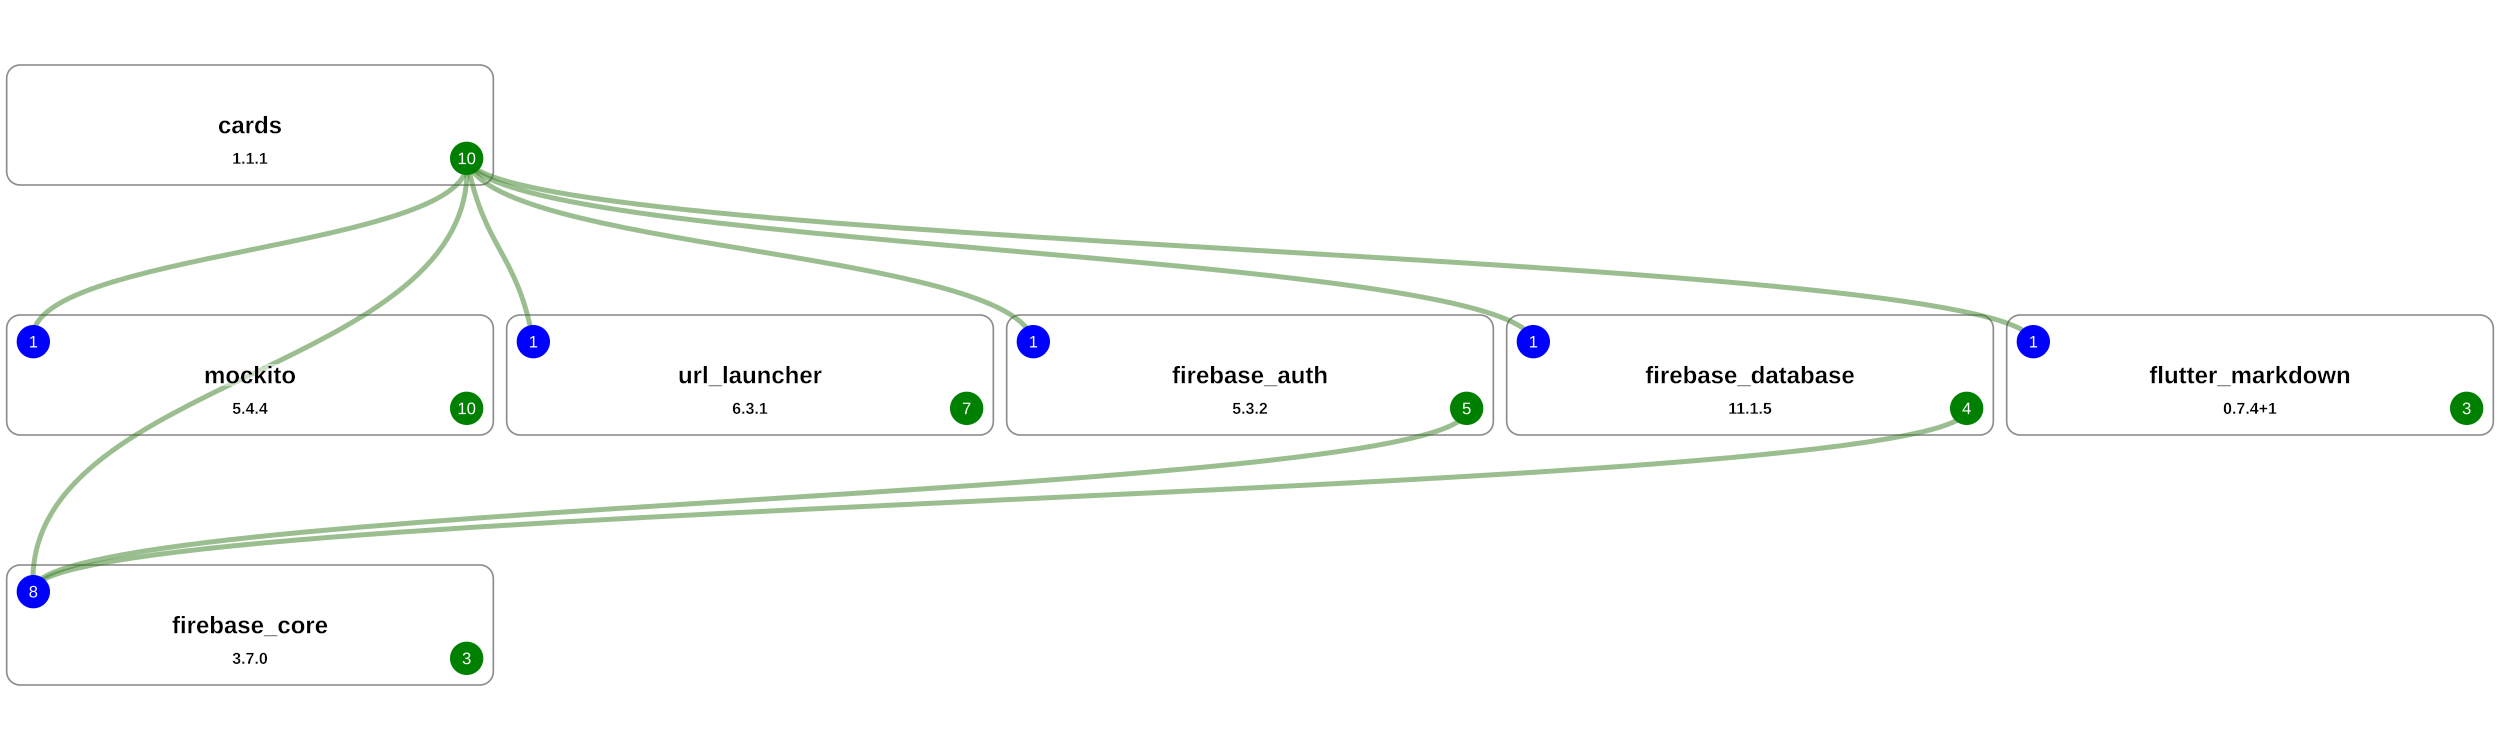
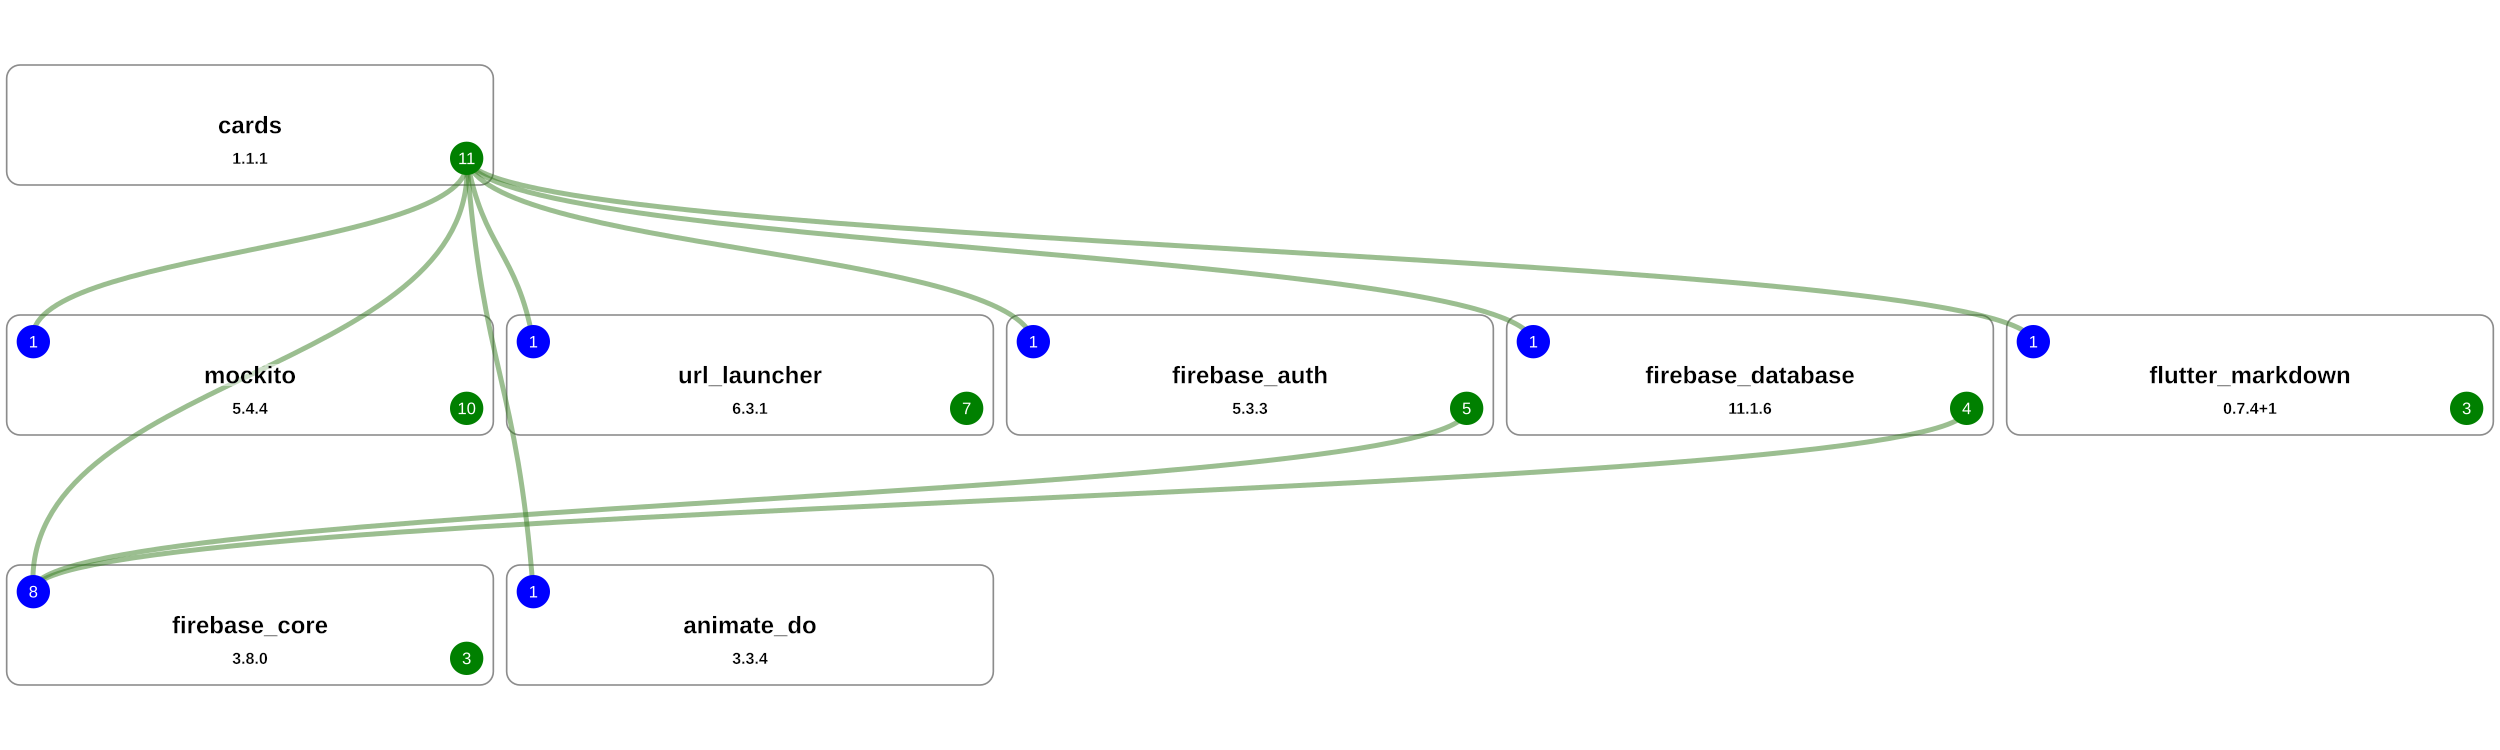
<svg xmlns="http://www.w3.org/2000/svg" width="1500" height="450" font-family="Arial, Helvetica, sans-serif">
  <style>
    .layerRectangle {
      stroke: black;
      stroke-dasharray: 5,5;
      fill: url('#layers')
    }
    .layerText {
      fill: purple;
      font-size: 150%;
      filter: url(#outlineWhite);
    }
    .nodeFolder {
      fill: #aaaaaa;
      opacity: 0.3;
      stroke: whitesmoke;
    }
    .nodeFile {
      fill: #ffffff;
      opacity: 0.9;
      stroke: gray;
    }
    .folderName {
      font-size: 180%;
      fill : white;
      font-weight: bolder;
      text-anchor: start;
      letter-spacing : 1px;
      dominant-baseline: hanging;
      filter: url(#shadow);
    }
    .nodeName {
      fill : black;
      font-weight: bold;
      text-anchor: middle;
      dominant-baseline: central;
      filter: url(#outlineWhite);
    }
    .line {
      fill : none;
      stroke-width: 3;
      opacity: 0.5;
    }
    .line:hover {
      stroke-width: 6;
      opacity: 1;
    }
</style>
  <defs id="idSvgDef">
    <linearGradient id="layers" gradientTransform="rotate(90)">
      <stop offset="0%" stop-color="#691872" stop-opacity="0.1" />
      <stop offset="100%" stop-color="#691872" stop-opacity="0.3" />
    </linearGradient>
    <filter id="shadow">
      <feGaussianBlur in="SourceAlpha" stdDeviation="2" />
      <feOffset dx="1" dy="1" result="offsetblur" />
      <feFlood flood-color="black" />
      <feComposite in2="offsetblur" operator="in" />
      <feMerge>
        <feMergeNode />
        <feMergeNode in="SourceGraphic" />
      </feMerge>
    </filter>
    <filter id="outlineWhite">
      <feMorphology in="SourceAlpha" result="DILATED" operator="dilate" radius="2" />
      <feFlood flood-color="white" flood-opacity="0.5" result="WHITE" />
      <feComposite in="WHITE" in2="DILATED" operator="in" result="OUTLINE" />
      <feMerge>
        <feMergeNode in="OUTLINE" />
        <feMergeNode in="SourceGraphic" />
      </feMerge>
    </filter>
    <filter id="outlineBlack">
      <feMorphology in="SourceAlpha" result="DILATED" operator="dilate" radius="2" />
      <feFlood flood-color="black" flood-opacity="0.5" result="BLACK" />
      <feComposite in="BLACK" in2="DILATED" operator="in" result="OUTLINE" />
      <feMerge>
        <feMergeNode in="OUTLINE" />
        <feMergeNode in="SourceGraphic" />
      </feMerge>
    </filter>
    <marker id="lineEnd" viewBox="0 -5 30 10" refX="12" orient="auto">
      <path d="M0,-16L32,0L0,16" fill="#3058FF" opacity="0.67" />
    </marker>
    <marker id="lineStart" viewBox="0 -4 8 8" refX="4" orient="auto">
      <circle cx="4" r="4" fill="#377E22" />
    </marker>
  </defs>
  <rect width="100%" height="100%" fill="white" />
  <rect width="100%" height="100%" fill="white" />
  <g id="Node_cards">
    <rect x="4" y="39" width="292" height="72" rx="8" ry="8" class="nodeFile" />
  </g>
+   <g id="Node_animate_do">
+     <rect x="304" y="339" width="292" height="72" rx="8" ry="8" class="nodeFile" />
+   </g>
  <g id="Node_firebase_auth">
    <rect x="604" y="189" width="292" height="72" rx="8" ry="8" class="nodeFile" />
  </g>
  <g id="Node_firebase_core">
    <rect x="4" y="339" width="292" height="72" rx="8" ry="8" class="nodeFile" />
  </g>
  <g id="Node_firebase_database">
    <rect x="904" y="189" width="292" height="72" rx="8" ry="8" class="nodeFile" />
  </g>
  <g id="Node_flutter_markdown">
    <rect x="1204" y="189" width="292" height="72" rx="8" ry="8" class="nodeFile" />
  </g>
  <g id="Node_mockito">
    <rect x="4" y="189" width="292" height="72" rx="8" ry="8" class="nodeFile" />
  </g>
  <g id="Node_url_launcher">
    <rect x="304" y="189" width="292" height="72" rx="8" ry="8" class="nodeFile" />
  </g>
  <g id="Edges">
+     <path class="line" d="M280 95 C 290 225,310 225, 320 355" fill="none" stroke="#377E22">
+       </path>
    <path class="line" d="M280 95 C 290 150,610 150, 620 205" fill="none" stroke="#377E22">
      </path>
    <path class="line" d="M280 95 C 290 225,10 225, 20 355" fill="none" stroke="#377E22">
      </path>
    <path class="line" d="M280 95 C 290 150,910 150, 920 205" fill="none" stroke="#377E22">
      </path>
    <path class="line" d="M280 95 C 290 150,1210 150, 1220 205" fill="none" stroke="#377E22">
      </path>
    <path class="line" d="M280 95 C 290 150,10 150, 20 205" fill="none" stroke="#377E22">
      </path>
    <path class="line" d="M280 95 C 290 150,310 150, 320 205" fill="none" stroke="#377E22">
      </path>
    <path class="line" d="M880 245 C 890 300,10 300, 20 355" fill="none" stroke="#377E22">
      </path>
    <path class="line" d="M1180 245 C 1190 300,10 300, 20 355" fill="none" stroke="#377E22">
      </path>
  </g>
  <g id="Counters_cards">
    <g>
      <circle cx="280" cy="95" r="10" fill="green" />
-       <text x="280" y="95" fill="white" font-size="10" text-anchor="middle" dominant-baseline="central">10</text>
+       <text x="280" y="95" fill="white" font-size="10" text-anchor="middle" dominant-baseline="central">11</text>
+     </g>
+   </g>
+   <g id="Counters_animate_do">
+     <g>
+       <circle cx="320" cy="355" r="10" fill="blue" />
+       <text x="320" y="355" fill="white" font-size="10" text-anchor="middle" dominant-baseline="central">1</text>
    </g>
  </g>
  <g id="Counters_firebase_auth">
    <g>
      <circle cx="880" cy="245" r="10" fill="green" />
      <text x="880" y="245" fill="white" font-size="10" text-anchor="middle" dominant-baseline="central">5</text>
    </g>
    <g>
      <circle cx="620" cy="205" r="10" fill="blue" />
      <text x="620" y="205" fill="white" font-size="10" text-anchor="middle" dominant-baseline="central">1</text>
    </g>
  </g>
  <g id="Counters_firebase_core">
    <g>
      <circle cx="280" cy="395" r="10" fill="green" />
      <text x="280" y="395" fill="white" font-size="10" text-anchor="middle" dominant-baseline="central">3</text>
    </g>
    <g>
      <circle cx="20" cy="355" r="10" fill="blue" />
      <text x="20" y="355" fill="white" font-size="10" text-anchor="middle" dominant-baseline="central">8</text>
    </g>
  </g>
  <g id="Counters_firebase_database">
    <g>
      <circle cx="1180" cy="245" r="10" fill="green" />
      <text x="1180" y="245" fill="white" font-size="10" text-anchor="middle" dominant-baseline="central">4</text>
    </g>
    <g>
      <circle cx="920" cy="205" r="10" fill="blue" />
      <text x="920" y="205" fill="white" font-size="10" text-anchor="middle" dominant-baseline="central">1</text>
    </g>
  </g>
  <g id="Counters_flutter_markdown">
    <g>
      <circle cx="1480" cy="245" r="10" fill="green" />
      <text x="1480" y="245" fill="white" font-size="10" text-anchor="middle" dominant-baseline="central">3</text>
    </g>
    <g>
      <circle cx="1220" cy="205" r="10" fill="blue" />
      <text x="1220" y="205" fill="white" font-size="10" text-anchor="middle" dominant-baseline="central">1</text>
    </g>
  </g>
  <g id="Counters_mockito">
    <g>
      <circle cx="280" cy="245" r="10" fill="green" />
      <text x="280" y="245" fill="white" font-size="10" text-anchor="middle" dominant-baseline="central">10</text>
    </g>
    <g>
      <circle cx="20" cy="205" r="10" fill="blue" />
      <text x="20" y="205" fill="white" font-size="10" text-anchor="middle" dominant-baseline="central">1</text>
    </g>
  </g>
  <g id="Counters_url_launcher">
    <g>
      <circle cx="580" cy="245" r="10" fill="green" />
      <text x="580" y="245" fill="white" font-size="10" text-anchor="middle" dominant-baseline="central">7</text>
    </g>
    <g>
      <circle cx="320" cy="205" r="10" fill="blue" />
      <text x="320" y="205" fill="white" font-size="10" text-anchor="middle" dominant-baseline="central">1</text>
    </g>
  </g>
  <g id="Labels_cards">
    <text class="nodeName" x="150" y="75" font-size="120%">cards</text>
    <text class="nodeName" x="150" y="95" font-size="80%">1.1.1</text>
  </g>
+   <g id="Labels_animate_do">
+     <text class="nodeName" x="450" y="375" font-size="120%">animate_do</text>
+     <text class="nodeName" x="450" y="395" font-size="80%">3.3.4</text>
+   </g>
  <g id="Labels_firebase_auth">
    <text class="nodeName" x="750" y="225" font-size="120%">firebase_auth</text>
-     <text class="nodeName" x="750" y="245" font-size="80%">5.3.2</text>
+     <text class="nodeName" x="750" y="245" font-size="80%">5.3.3</text>
  </g>
  <g id="Labels_firebase_core">
    <text class="nodeName" x="150" y="375" font-size="120%">firebase_core</text>
-     <text class="nodeName" x="150" y="395" font-size="80%">3.7.0</text>
+     <text class="nodeName" x="150" y="395" font-size="80%">3.8.0</text>
  </g>
  <g id="Labels_firebase_database">
    <text class="nodeName" x="1050" y="225" font-size="120%">firebase_database</text>
-     <text class="nodeName" x="1050" y="245" font-size="80%">11.1.5</text>
+     <text class="nodeName" x="1050" y="245" font-size="80%">11.1.6</text>
  </g>
  <g id="Labels_flutter_markdown">
    <text class="nodeName" x="1350" y="225" font-size="120%">flutter_markdown</text>
    <text class="nodeName" x="1350" y="245" font-size="80%">0.7.4+1</text>
  </g>
  <g id="Labels_mockito">
    <text class="nodeName" x="150" y="225" font-size="120%">mockito</text>
    <text class="nodeName" x="150" y="245" font-size="80%">5.4.4</text>
  </g>
  <g id="Labels_url_launcher">
    <text class="nodeName" x="450" y="225" font-size="120%">url_launcher</text>
    <text class="nodeName" x="450" y="245" font-size="80%">6.3.1</text>
  </g>
</svg>
